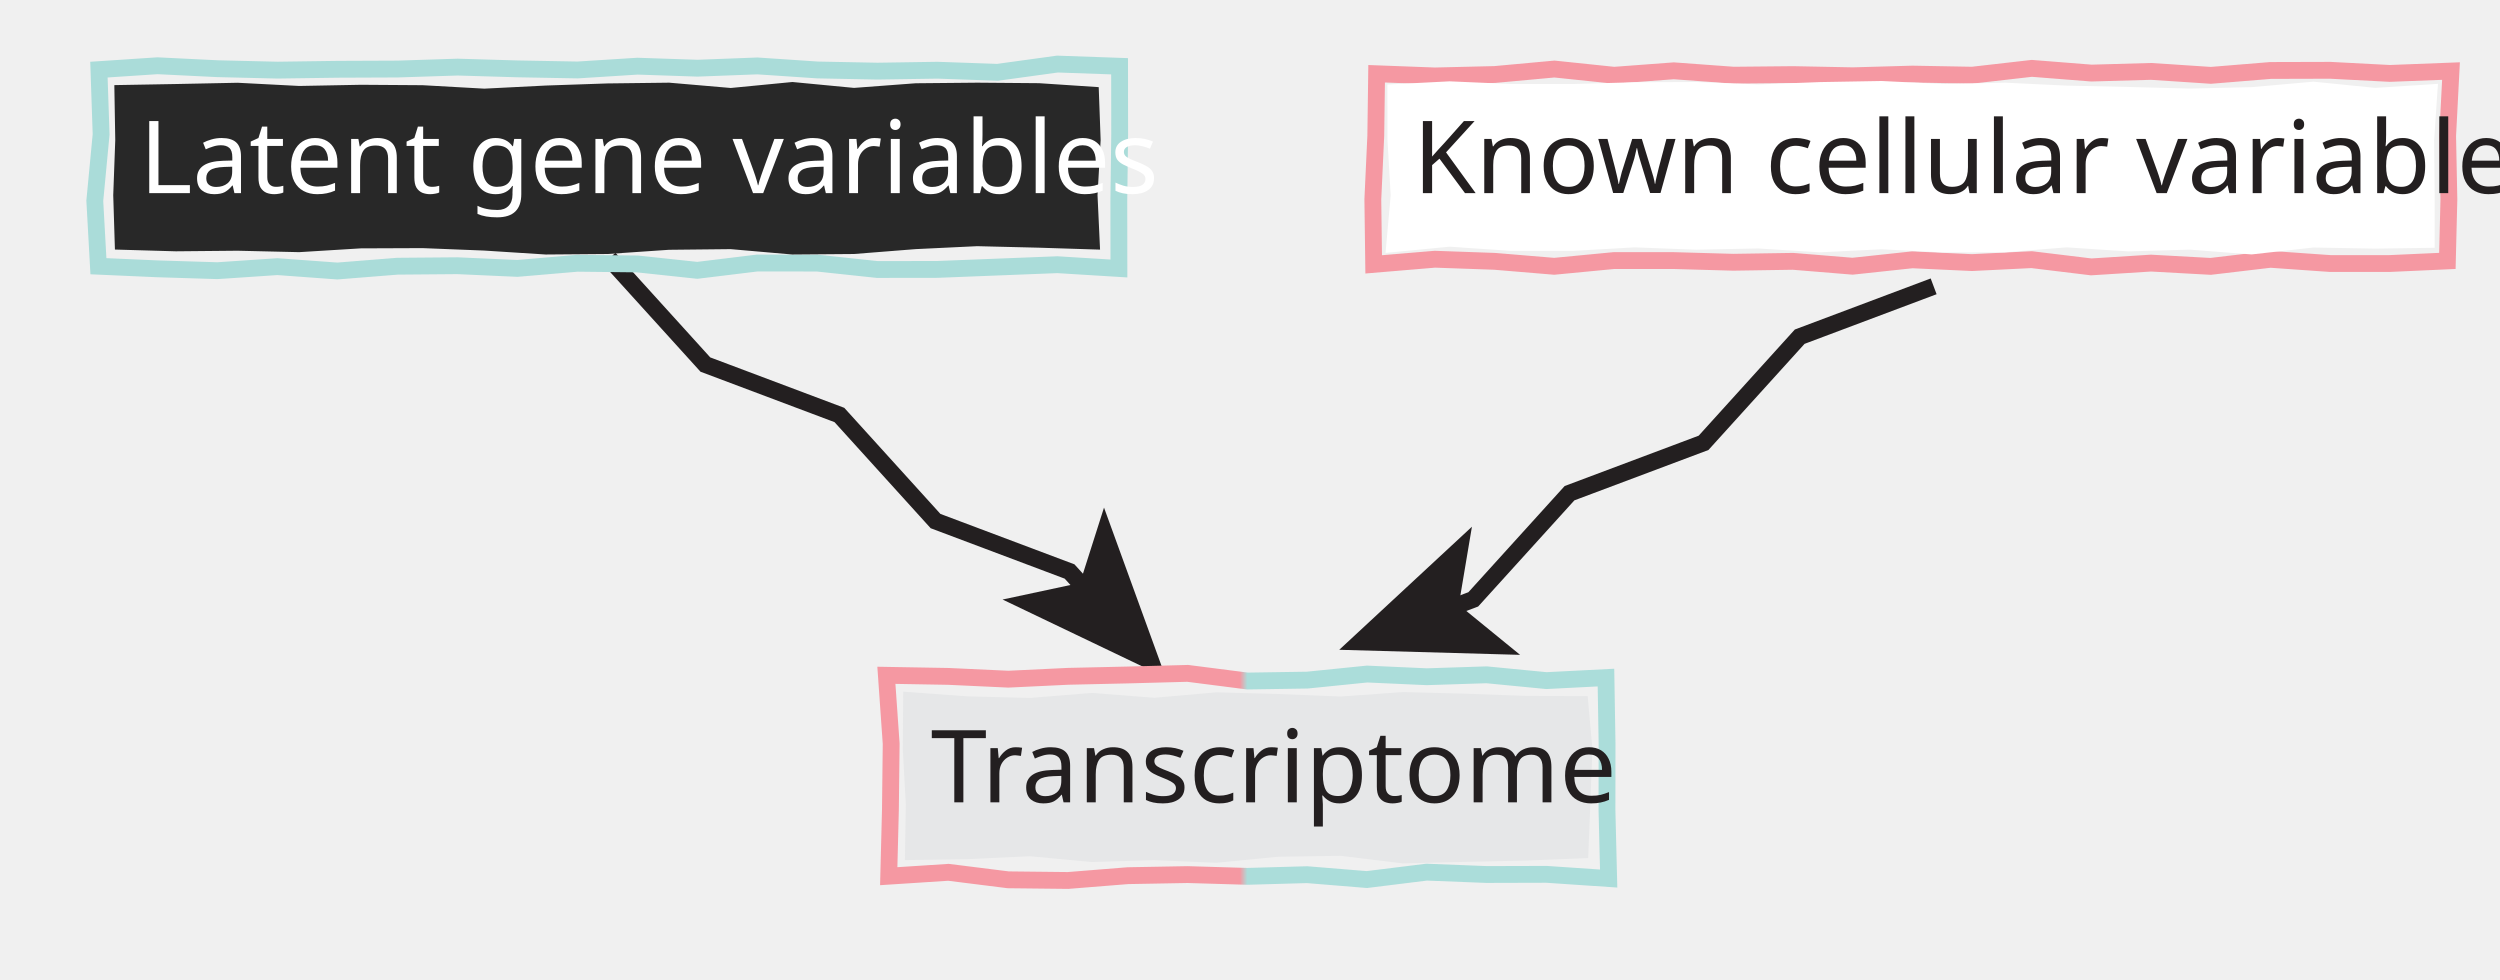
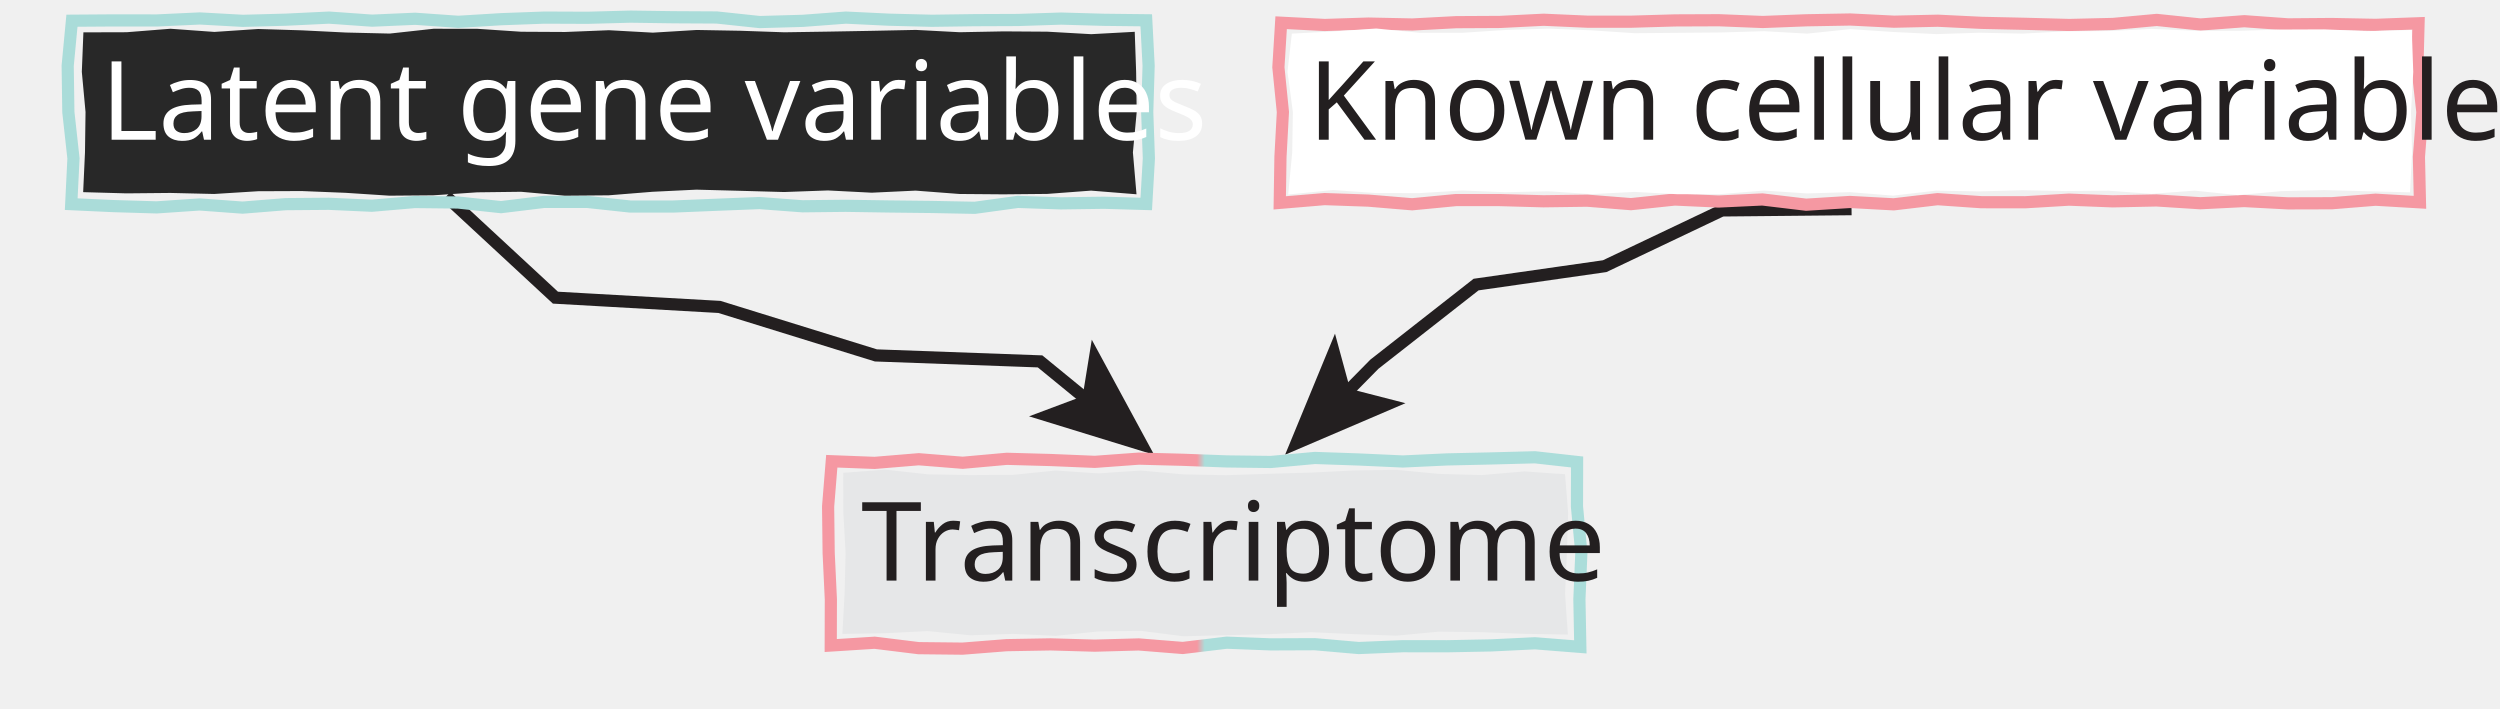
- <svg xmlns="http://www.w3.org/2000/svg" id="Layer_1" data-name="Layer 1" width="296.94" height="116.33" viewBox="0 0 296.94 116.33">
+ <svg xmlns="http://www.w3.org/2000/svg" id="Layer_1" data-name="Layer 1" width="410.36" height="116.33" viewBox="0 0 410.36 116.33">
  <defs>
-     <style>.cls-1,.cls-3,.cls-6,.cls-9{fill:none;stroke-width:2px;}.cls-1{stroke:#231f20;}.cls-2,.cls-8{fill:#231f20;}.cls-3{stroke:#aadcd9;}.cls-4{fill:#282828;}.cls-5,.cls-8{font-size:12px;font-family:xkcdScript, xkcd Script;}.cls-10,.cls-5{fill:#fff;}.cls-6{stroke:url(#New_Gradient_Swatch);}.cls-7{fill:#e6e7e8;}.cls-9{stroke:#f598a2;}</style>
-     <linearGradient id="New_Gradient_Swatch" x1="104.21" y1="92.28" x2="192.09" y2="92.28" gradientUnits="userSpaceOnUse">
+     <style>.cls-1,.cls-3,.cls-6,.cls-9{fill:none;stroke-width:2px;}.cls-1{stroke:#231f20;}.cls-2,.cls-8{fill:#231f20;}.cls-3{stroke:#aadcd9;}.cls-4{fill:#282828;}.cls-5,.cls-8{font-size:18px;font-family:xkcdScript, xkcd Script;}.cls-10,.cls-5{fill:#fff;}.cls-6{stroke:url(#New_Gradient_Swatch);}.cls-7{fill:#e6e7e8;}.cls-9{stroke:#f598a2;}</style>
+     <linearGradient id="New_Gradient_Swatch" x1="134.93" y1="90.77" x2="260.57" y2="90.77" gradientUnits="userSpaceOnUse">
      <stop offset="0.49" stop-color="#f598a2" />
      <stop offset="0.5" stop-color="#abddda" />
    </linearGradient>
  </defs>
-   <polyline class="cls-1" points="72.36 30.7 83.78 43.3 99.7 49.29 111.12 61.89 127.04 67.88 128.99 70.03" />
-   <polygon class="cls-2" points="138.47 80.49 119.08 71.21 128.28 69.24 131.13 60.29 138.47 80.49" />
-   <polyline class="cls-1" points="229.67 34.01 213.76 39.99 202.34 52.6 186.42 58.58 174.99 71.19 172.28 72.21" />
-   <polygon class="cls-2" points="159.07 77.18 174.83 62.56 173.27 71.84 180.55 77.78 159.07 77.18" />
-   <polygon class="cls-3" points="11.69 31.62 18.7 31.93 25.82 32.15 32.95 31.67 40.07 32.19 47.2 31.62 54.32 31.56 61.45 31.88 68.58 31.27 75.7 31.35 82.82 32.11 89.95 31.24 97.07 31.25 104.2 32.01 111.33 32 118.45 31.72 125.59 31.44 132.9 31.89 132.89 23.86 132.99 15.98 132.98 7.87 125.6 7.61 118.48 8.59 111.35 8.34 104.22 8.45 97.1 8.31 89.97 7.83 82.85 8.1 75.72 7.86 68.6 8.31 61.47 8.18 54.35 7.97 47.22 8.2 40.09 8.23 32.97 8.33 25.84 8.16 18.71 7.81 11.75 8.27 12.01 15.97 11.26 23.85 11.69 31.62" />
-   <polygon class="cls-4" points="13.65 29.64 20.89 29.85 28.21 29.78 35.53 29.95 42.85 29.5 50.17 29.47 57.49 29.76 64.82 30.23 72.13 30.17 79.45 29.67 86.78 29.59 94.1 30.23 101.42 30.17 108.75 29.59 116.07 29.24 123.4 29.42 130.66 29.65 130.36 23.19 130.73 16.65 130.5 10.35 123.41 9.88 116.09 9.82 108.76 9.89 101.44 10.44 94.12 9.74 86.8 10.45 79.48 9.82 72.16 9.91 64.84 10.16 57.52 10.53 50.2 10.12 42.88 10.07 35.55 10.21 28.23 9.83 20.9 9.98 13.58 10.11 13.69 16.64 13.45 23.19 13.65 29.64" />
+   <polyline class="cls-1" points="73.24 32.25 91.17 48.86 118.09 50.38 143.78 58.34 170.72 59.32 178.53 65.71" />
+   <polygon class="cls-2" points="189.45 74.66 168.91 68.34 177.71 65.04 179.21 55.76 189.45 74.66" />
+   <polyline class="cls-1" points="303.92 34.33 282.64 34.54 263.4 43.69 242.29 46.71 225.6 59.78 220.86 64.59" />
+   <polygon class="cls-2" points="210.94 74.64 219.13 54.77 221.6 63.84 230.7 66.18 210.94 74.64" />
+   <polygon class="cls-3" points="11.69 33.51 18.64 33.83 25.7 34.04 32.77 33.56 39.83 34.08 46.9 33.51 53.97 33.45 61.03 33.77 68.1 33.16 75.17 33.24 82.24 34 89.31 33.14 96.38 33.14 103.44 33.9 110.51 33.9 117.58 33.61 124.66 33.33 131.72 33.86 138.79 33.78 145.86 33.89 152.93 33.97 160 34.11 167.07 33.14 174.14 33.38 181.22 33.28 188.15 33.48 188.58 26.01 188.31 18.41 188.54 10.79 188.15 3.33 181.24 3.25 174.17 3.05 167.1 3.28 160.04 3.31 152.97 3.41 145.91 3.23 138.84 2.89 131.77 3.42 124.7 3.62 117.64 2.87 110.57 2.83 103.5 2.73 96.43 2.92 89.36 2.89 82.29 3.15 75.22 3.58 68.15 3.08 61.08 3.39 54.01 2.89 46.94 3.23 39.87 3.42 32.8 3.03 25.73 3.36 18.65 3.35 11.81 3.4 11.11 10.79 11.22 18.4 12.06 26.01 11.69 33.51" />
+   <polygon class="cls-4" points="13.65 31.54 20.76 31.74 27.96 31.67 35.15 31.84 42.35 31.39 49.54 31.36 56.73 31.65 63.93 32.12 71.13 32.06 78.32 31.57 85.52 31.48 92.72 32.12 99.91 32.06 107.11 31.48 114.31 31.13 121.51 31.32 128.7 31.52 135.9 31.26 143.09 31.63 150.29 31.29 157.49 31.84 164.69 31.9 171.89 31.83 179.09 31.29 186.55 31.89 185.96 25.02 186.58 18.41 186.49 11.8 186.26 5.22 179.11 5.61 171.91 5.2 164.72 5.15 157.53 5.29 150.33 4.91 143.14 5.06 135.94 5.19 128.75 5.3 121.55 5.05 114.36 4.92 107.16 5.36 99.96 4.96 92.76 5.25 85.56 5.21 78.37 4.73 71.17 4.72 63.98 5.51 56.78 5.34 49.58 4.98 42.38 4.76 35.19 5.24 27.98 4.72 20.78 5.29 13.69 5.31 13.43 11.79 14.04 18.39 13.95 25 13.65 31.54" />
  <text class="cls-5" transform="translate(16.57 22.94)">Latent gene variables</text>
-   <polygon class="cls-6" points="105.56 104.07 112.65 103.61 119.75 104.5 126.85 104.58 133.95 104.01 141.05 103.88 148.15 104.09 155.25 103.89 162.35 104.47 169.45 103.59 176.56 103.87 183.67 103.85 191.07 104.35 190.87 96.21 190.88 88.33 190.75 80.48 183.68 80.84 176.57 80.15 169.47 80.38 162.38 80.06 155.28 80.78 148.18 80.89 141.07 79.98 133.97 80.17 126.88 80.33 119.77 80.67 112.66 80.34 105.28 80.21 105.85 88.33 105.76 96.2 105.56 104.07" />
-   <polygon class="cls-7" points="107.48 102.16 114.93 102.05 122.32 101.7 129.7 102.39 137.08 102.16 144.46 102.48 151.84 101.76 159.23 101.65 166.61 102.55 174 102.37 181.39 102.21 188.64 101.92 188.89 95.54 189.14 89 188.58 82.68 181.39 82.66 174.01 82.39 166.63 82.2 159.25 82.73 151.87 82.43 144.48 82.23 137.1 82.88 129.71 82.3 122.33 82.9 114.94 82.71 107.28 82.15 107.23 89 107.59 95.54 107.48 102.16" />
-   <text class="cls-8" transform="translate(110.55 95.3)">Transcriptome</text>
-   <polygon class="cls-9" points="163.16 31.4 170.43 30.79 177.52 31.04 184.6 31.63 191.69 30.95 198.78 30.95 205.87 31.15 212.96 31.04 220.04 31.62 227.13 30.86 234.22 31.19 241.31 30.84 248.39 31.7 255.48 31.25 262.57 31.64 269.66 30.8 276.75 31.3 283.85 31.3 290.69 30.99 290.87 23.69 290.72 16.15 291.12 8.44 283.86 8.72 276.77 8.35 269.69 8.37 262.6 8.95 255.51 8.48 248.42 8.68 241.33 8.12 234.25 8.93 227.16 8.8 220.07 9 212.98 8.86 205.9 8.93 198.81 8.41 191.72 8.94 184.63 8.2 177.54 8.85 170.44 9.02 163.51 8.76 163.41 16.14 163.06 23.68 163.16 31.4" />
-   <polygon class="cls-10" points="164.57 30.04 172.17 29.3 179.5 29.8 186.83 29.8 194.16 29.38 201.48 29.66 208.81 29.51 216.14 29.97 223.47 29.61 230.79 29.98 238.12 29.97 245.45 29.38 252.78 29.86 260.11 29.65 267.44 30.22 274.77 29.4 282.11 29.53 289.18 29.43 289.18 23.19 289.12 16.65 289.57 9.96 282.12 10.44 274.79 9.7 267.46 10.35 260.13 10.52 252.81 10.33 245.48 10.17 238.15 9.82 230.82 9.98 223.49 9.62 216.17 9.75 208.84 10.03 201.51 9.74 194.18 9.77 186.85 9.98 179.52 9.98 172.18 9.66 164.79 10.04 164.8 16.64 165.18 23.19 164.57 30.04" />
-   <text class="cls-8" transform="translate(167.85 22.94)">Known cellular variables</text>
+   <polygon class="cls-6" points="136.36 105.96 143.57 105.5 150.79 106.39 158.01 106.47 165.24 105.9 172.46 105.77 179.69 105.98 186.91 105.78 194.14 106.36 201.36 105.49 208.58 105.77 215.81 105.74 223.03 106.37 230.26 106.07 237.49 106.08 244.72 105.94 251.95 105.59 259.4 106.18 259.25 98.36 259.57 90.76 258.85 83.15 258.87 75.83 251.96 75.06 244.73 75.25 237.51 75.41 230.28 75.75 223.06 75.42 215.84 75.17 208.61 75.83 201.38 75.74 194.16 75.47 186.94 75.28 179.71 75.81 172.49 75.51 165.26 75.31 158.03 75.96 150.81 75.38 143.57 75.98 136.53 75.71 135.93 83.14 136.02 90.75 136.38 98.36 136.36 105.96" />
+   <polygon class="cls-7" points="138.27 104.05 145.33 103.94 152.32 103.59 159.31 104.28 166.3 104.05 173.29 104.37 180.28 103.65 187.26 103.55 194.26 104.44 201.24 104.26 208.23 104.1 215.22 103.77 222.21 104.09 229.2 104.34 236.19 103.68 243.18 103.77 250.18 104.04 257.35 104.16 256.9 97.37 257.2 90.76 257.4 84.15 256.89 77.84 250.19 77.38 243.2 77.98 236.21 77.79 229.22 77.12 222.24 77.22 215.25 77.57 208.26 77.77 201.27 78 194.28 77.87 187.29 77.24 180.3 77.7 173.31 77.23 166.32 77.94 159.33 77.98 152.34 77.86 145.34 77.09 138.41 77.61 138.43 84.14 138.8 90.75 138.64 97.36 138.27 104.05" />
+   <text class="cls-8" transform="translate(141.34 95.3)">Transcriptome</text>
+   <polygon class="cls-9" points="210.06 33.3 217.43 32.68 224.61 32.93 231.79 33.53 238.98 32.84 246.16 32.84 253.35 33.04 260.53 32.94 267.72 33.51 274.91 32.75 282.09 33.08 289.28 32.74 296.47 33.6 303.66 33.15 310.85 33.54 318.04 32.69 325.22 33.19 332.41 33.2 339.6 32.77 346.79 33.05 353.98 32.9 361.17 33.36 368.36 33 375.54 33.38 382.74 33.36 389.94 32.78 397.22 33.21 397.05 25.76 397.62 18.41 396.8 11.04 396.99 3.82 389.95 4.08 382.76 3.94 375.58 4 368.39 3.48 361.21 4.02 354.02 3.27 346.84 3.93 339.65 4.1 332.47 3.91 325.28 3.75 318.09 3.4 310.9 3.56 303.71 3.2 296.52 3.33 289.34 3.61 282.15 3.32 274.96 3.35 267.77 3.56 260.58 3.56 253.39 3.24 246.21 3.6 239.01 3.64 231.83 4.02 224.63 3.87 217.44 4.1 210.29 3.73 209.84 11.04 210.58 18.4 210.18 25.76 210.06 33.3" />
+   <polygon class="cls-10" points="211.45 31.93 218.81 31.19 225.88 31.69 232.94 31.7 240.02 31.27 247.09 31.55 254.16 31.4 261.23 31.86 268.3 31.5 275.37 31.88 282.44 31.86 289.51 31.28 296.58 31.75 303.66 31.54 310.73 32.11 317.8 31.29 324.88 31.42 331.95 31.22 339.02 31.36 346.1 31.3 353.17 31.82 360.24 31.29 367.32 32.03 374.39 31.38 381.47 31.2 388.55 31.39 395.59 31.57 395.92 25.02 395.75 18.41 396.12 11.8 395.88 4.92 388.56 5.11 381.5 4.82 374.43 4.85 367.36 5.06 360.29 5.05 353.21 4.74 346.14 5.1 339.07 5.14 332 5.52 324.93 5.37 317.86 5.6 310.79 5.25 303.71 4.78 296.64 5.52 289.57 5.12 282.49 5.33 275.42 5.39 268.35 5.45 261.27 4.98 254.2 4.7 247.13 4.92 240.05 5.38 232.98 5.38 225.9 4.68 218.82 5.16 212.05 5.52 211.33 11.79 212.22 18.39 212.11 25.02 211.45 31.93" />
+   <text class="cls-8" transform="translate(214.74 22.94)">Known cellular variables</text>
</svg>
